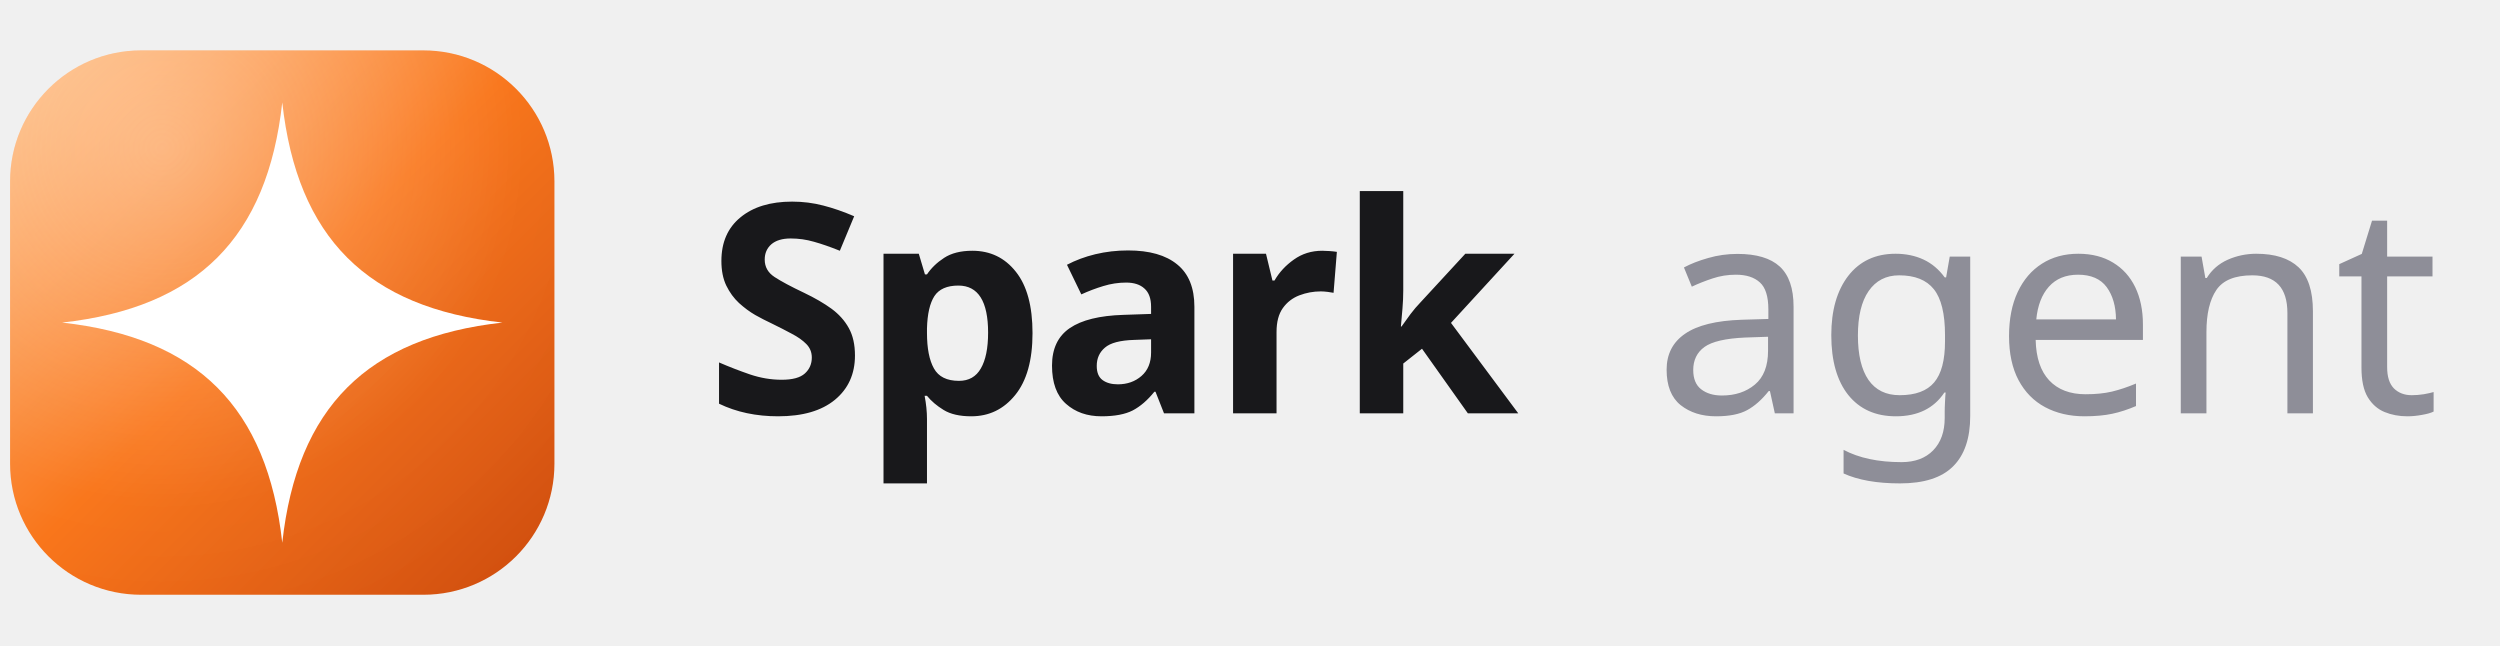
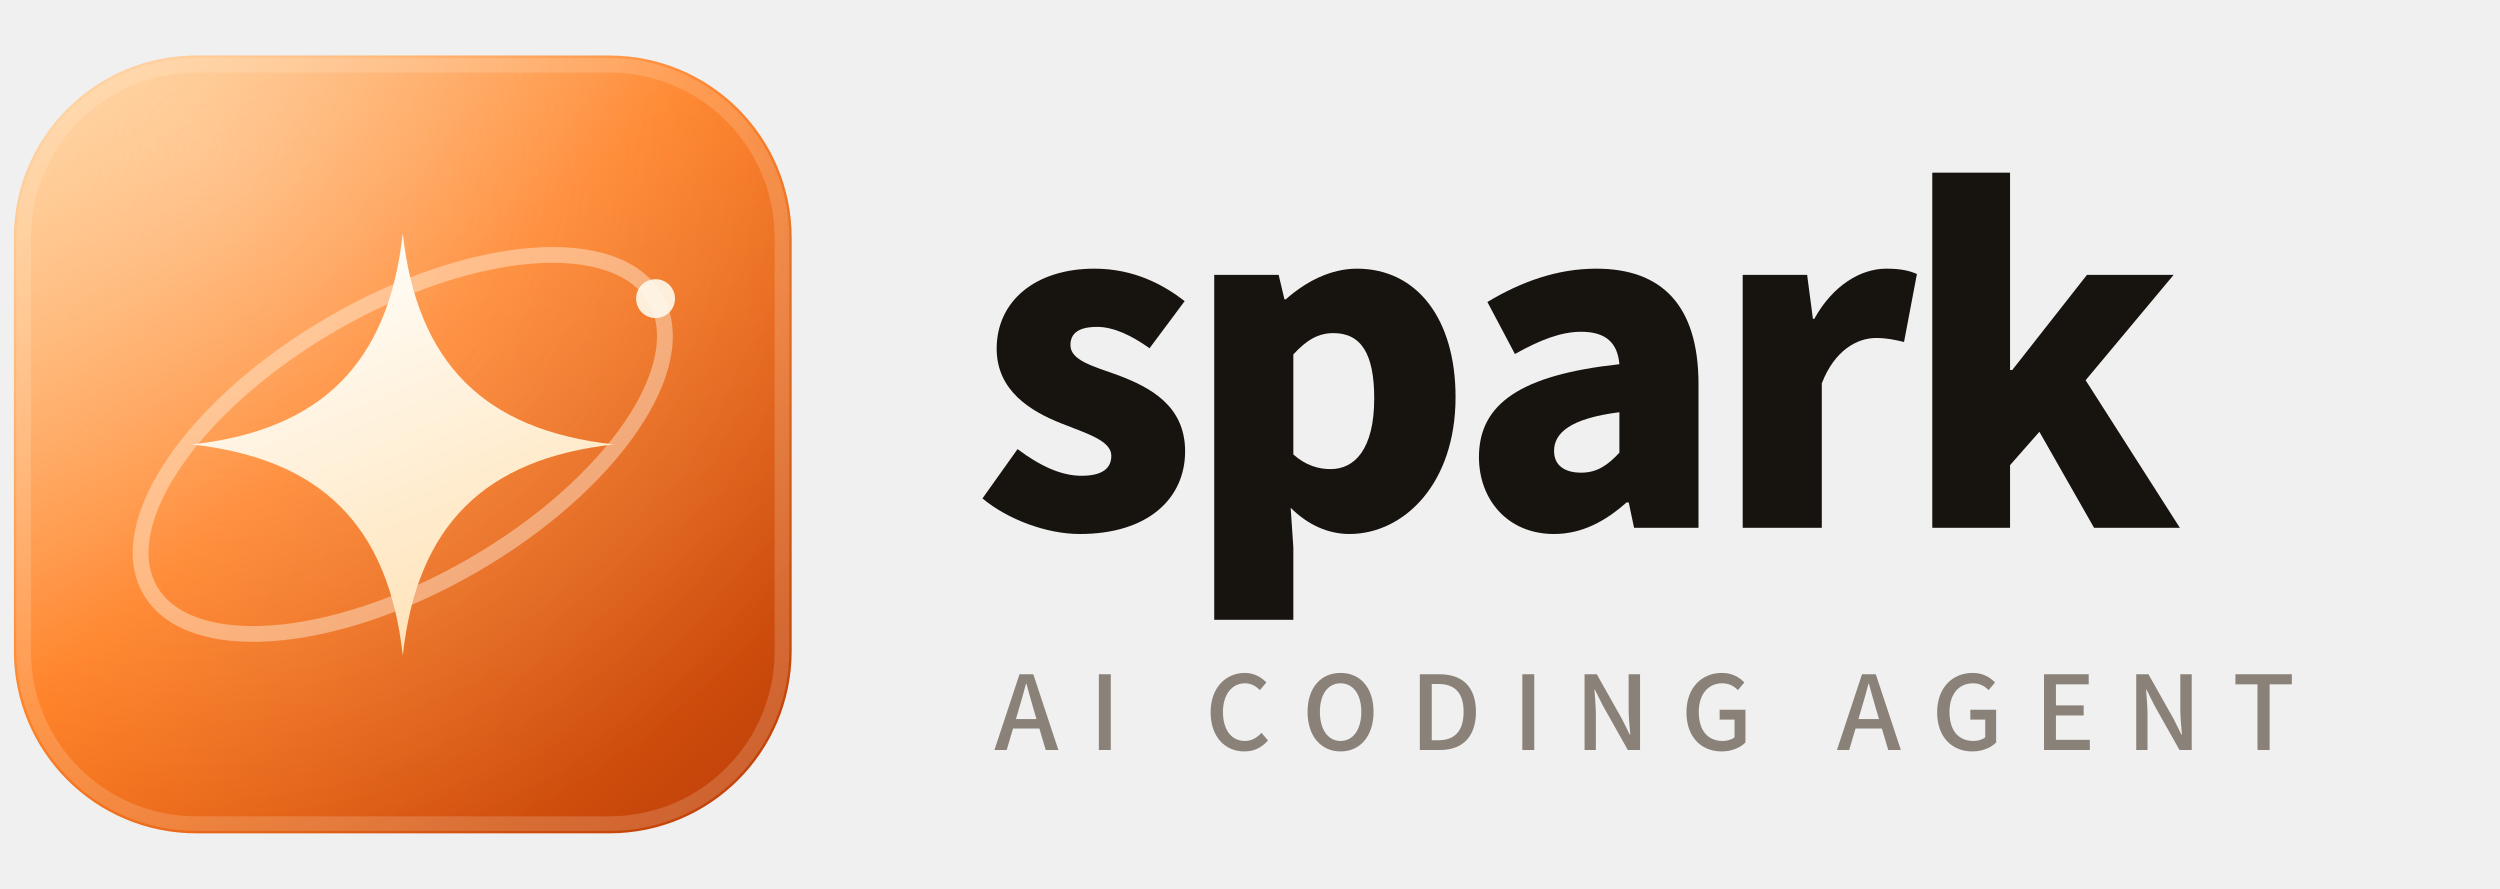
- <svg xmlns="http://www.w3.org/2000/svg" viewBox="0 0 248 64" width="248" height="64" role="img" aria-label="Spark agent">
+ <svg xmlns="http://www.w3.org/2000/svg" viewBox="0 0 180 64" width="180" height="64" role="img" aria-label="Spark — AI coding agent">
  <defs>
-     <linearGradient id="l-bg" x1="0" y1="0" x2="64" y2="64" gradientUnits="userSpaceOnUse">
-       <stop offset="0" stop-color="#ffc48c" />
-       <stop offset="0.45" stop-color="#f97316" />
-       <stop offset="1" stop-color="#c2410c" />
+     <linearGradient id="l-bg" x1="4" y1="2" x2="62" y2="64" gradientUnits="userSpaceOnUse">
+       <stop offset="0" stop-color="#ffc786" />
+       <stop offset="0.42" stop-color="#ff7a1a" />
+       <stop offset="1" stop-color="#bc3d08" />
    </linearGradient>
-     <radialGradient id="l-glow" cx="0.28" cy="0.18" r="1">
-       <stop offset="0" stop-color="#fffaf3" stop-opacity="0.32" />
-       <stop offset="0.65" stop-color="#ffffff" stop-opacity="0.03" />
+     <radialGradient id="l-glow" cx="0.24" cy="0.12" r="0.95">
+       <stop offset="0" stop-color="#fffaf0" stop-opacity="0.34" />
      <stop offset="1" stop-color="#ffffff" stop-opacity="0" />
    </radialGradient>
+     <linearGradient id="l-core" x1="22" y1="8" x2="42" y2="56" gradientUnits="userSpaceOnUse">
+       <stop offset="0" stop-color="#fffdf8" />
+       <stop offset="1" stop-color="#ffe3b8" />
+     </linearGradient>
  </defs>
-   <rect x="1" y="5" width="54" height="54" rx="13" fill="url(#l-bg)" />
-   <rect x="1" y="5" width="54" height="54" rx="13" fill="url(#l-glow)" />
-   <g transform="translate(28 32) scale(0.78) translate(-32 -32)">
-     <path d="M32 4C33.9 21.2 42.8 30.1 60 32C42.8 33.9 33.9 42.8 32 60C30.1 42.8 21.2 33.9 4 32C21.2 30.1 30.1 21.2 32 4Z" fill="#fff" />
+   <g transform="translate(1 4) scale(0.875)">
+     <rect width="64" height="64" rx="15" fill="url(#l-bg)" />
+     <rect width="64" height="64" rx="15" fill="url(#l-glow)" />
+     <rect x="0.8" y="0.8" width="62.4" height="62.4" rx="14.2" fill="none" stroke="#fff6e8" stroke-opacity="0.18" stroke-width="1.2" />
+     <ellipse cx="32" cy="32" rx="24" ry="11.5" transform="rotate(-30 32 32)" fill="none" stroke="#fff6e8" stroke-opacity="0.42" stroke-width="1.3" />
+     <circle cx="52.8" cy="20" r="1.6" fill="#fff8ec" fill-opacity="0.92" />
+     <g transform="translate(32 32) scale(0.62) translate(-32 -32)">
+       <path d="M32 4C33.9 21.2 42.8 30.1 60 32C42.8 33.9 33.9 42.8 32 60C30.1 42.8 21.2 33.9 4 32C21.2 30.1 30.1 21.2 32 4Z" fill="url(#l-core)" />
+     </g>
  </g>
-   <text x="70" y="41" font-family="ui-sans-serif, system-ui, 'Segoe UI', -apple-system, sans-serif" font-size="29" font-weight="700" letter-spacing="-0.6" fill="#18181b">Spark</text>
-   <text x="164" y="41" font-family="ui-sans-serif, system-ui, 'Segoe UI', -apple-system, sans-serif" font-size="29" font-weight="400" letter-spacing="-0.2" fill="#8e8e98">agent</text>
+   <g style="color:#17130f;fill:#17130f">
+     <g fill="inherit" data-weight="700">
+       <path transform="translate(70.00 38) scale(0.032 -0.032)" d="M242 -14C397 -14 479 67 479 172C479 275 400 316 329 343C270 364 221 377 221 411C221 438 240 452 281 452C318 452 358 433 399 404L478 510C430 547 364 583 275 583C142 583 55 510 55 403C55 308 132 262 200 235C258 212 313 196 313 162C313 134 293 117 246 117C201 117 154 138 102 177L23 66C81 18 168 -14 242 -14Z" />
+       <path transform="translate(85.12 38) scale(0.032 -0.032)" d="M72 -207H250V-44L244 45C282 7 328 -14 376 -14C498 -14 615 98 615 294C615 469 529 583 393 583C334 583 278 554 233 514H230L217 569H72ZM334 132C307 132 278 140 250 165V390C280 423 307 438 340 438C403 438 432 391 432 291C432 177 388 132 334 132Z" />
+       <path transform="translate(104.98 38) scale(0.032 -0.032)" d="M216 -14C279 -14 332 15 379 57H384L396 0H541V323C541 501 458 583 311 583C222 583 141 553 66 508L128 391C185 423 232 441 277 441C335 441 359 414 363 368C141 344 47 279 47 159C47 64 111 -14 216 -14ZM277 124C240 124 216 140 216 173C216 213 252 246 363 260V169C337 141 313 124 277 124Z" />
+       <path transform="translate(123.17 38) scale(0.032 -0.032)" d="M72 0H250V325C279 400 330 427 372 427C397 427 414 423 435 418L464 571C448 578 429 583 395 583C338 583 275 546 233 470H230L217 569H72Z" />
+       <path transform="translate(136.82 38) scale(0.032 -0.032)" d="M72 0H247V141L313 216L436 0H629L417 332L615 569H420L252 355H247V799H72Z" />
+     </g>
+   </g>
+   <g style="color:#8a8178;fill:#8a8178">
+     <g fill="inherit" data-weight="500">
+       <path transform="translate(71.60 54) scale(0.0074 -0.0074)" d="M0 0H119L181 209H437L499 0H622L378 737H244ZM209 301 238 400C262 480 285 561 307 645H311C334 562 356 480 380 400L409 301Z" />
+       <path transform="translate(78.40 54) scale(0.0074 -0.0074)" d="M97 0H213V737H97Z" />
+       <path transform="translate(82.89 54) scale(0.0074 -0.0074)" d="" />
+       <path transform="translate(86.75 54) scale(0.0074 -0.0074)" d="M384 -14C480 -14 554 24 614 93L551 167C507 119 456 88 389 88C259 88 176 196 176 370C176 543 265 649 392 649C451 649 497 621 536 583L598 657C553 706 481 750 390 750C203 750 56 606 56 367C56 125 199 -14 384 -14Z" />
+       <path transform="translate(93.73 54) scale(0.0074 -0.0074)" d="M377 -14C567 -14 698 134 698 371C698 608 567 750 377 750C188 750 56 609 56 371C56 134 188 -14 377 -14ZM377 88C255 88 176 199 176 371C176 543 255 649 377 649C499 649 579 543 579 371C579 199 499 88 377 88Z" />
+       <path transform="translate(101.51 54) scale(0.0074 -0.0074)" d="M97 0H294C514 0 643 131 643 371C643 612 514 737 288 737H97ZM213 95V642H280C438 642 523 555 523 371C523 188 438 95 280 95Z" />
+       <path transform="translate(108.89 54) scale(0.0074 -0.0074)" d="M97 0H213V737H97Z" />
+       <path transform="translate(113.37 54) scale(0.0074 -0.0074)" d="M97 0H207V346C207 427 198 512 193 588H197L274 434L518 0H637V737H526V393C526 313 536 224 542 149H537L460 304L216 737H97Z" />
+       <path transform="translate(121.01 54) scale(0.0074 -0.0074)" d="M398 -14C498 -14 581 24 630 73V392H379V296H524V124C499 102 455 88 410 88C257 88 176 196 176 370C176 543 267 649 404 649C475 649 520 619 557 583L619 657C575 704 505 750 401 750C205 750 56 606 56 367C56 125 201 -14 398 -14Z" />
+       <path transform="translate(128.39 54) scale(0.0074 -0.0074)" d="" />
+       <path transform="translate(132.26 54) scale(0.0074 -0.0074)" d="M0 0H119L181 209H437L499 0H622L378 737H244ZM209 301 238 400C262 480 285 561 307 645H311C334 562 356 480 380 400L409 301Z" />
+       <path transform="translate(139.06 54) scale(0.0074 -0.0074)" d="M398 -14C498 -14 581 24 630 73V392H379V296H524V124C499 102 455 88 410 88C257 88 176 196 176 370C176 543 267 649 404 649C475 649 520 619 557 583L619 657C575 704 505 750 401 750C205 750 56 606 56 367C56 125 201 -14 398 -14Z" />
+       <path transform="translate(146.45 54) scale(0.0074 -0.0074)" d="M97 0H543V99H213V336H483V434H213V639H532V737H97Z" />
+       <path transform="translate(153.09 54) scale(0.0074 -0.0074)" d="M97 0H207V346C207 427 198 512 193 588H197L274 434L518 0H637V737H526V393C526 313 536 224 542 149H537L460 304L216 737H97Z" />
+       <path transform="translate(160.72 54) scale(0.0074 -0.0074)" d="M246 0H364V639H580V737H31V639H246Z" />
+     </g>
+   </g>
</svg>
